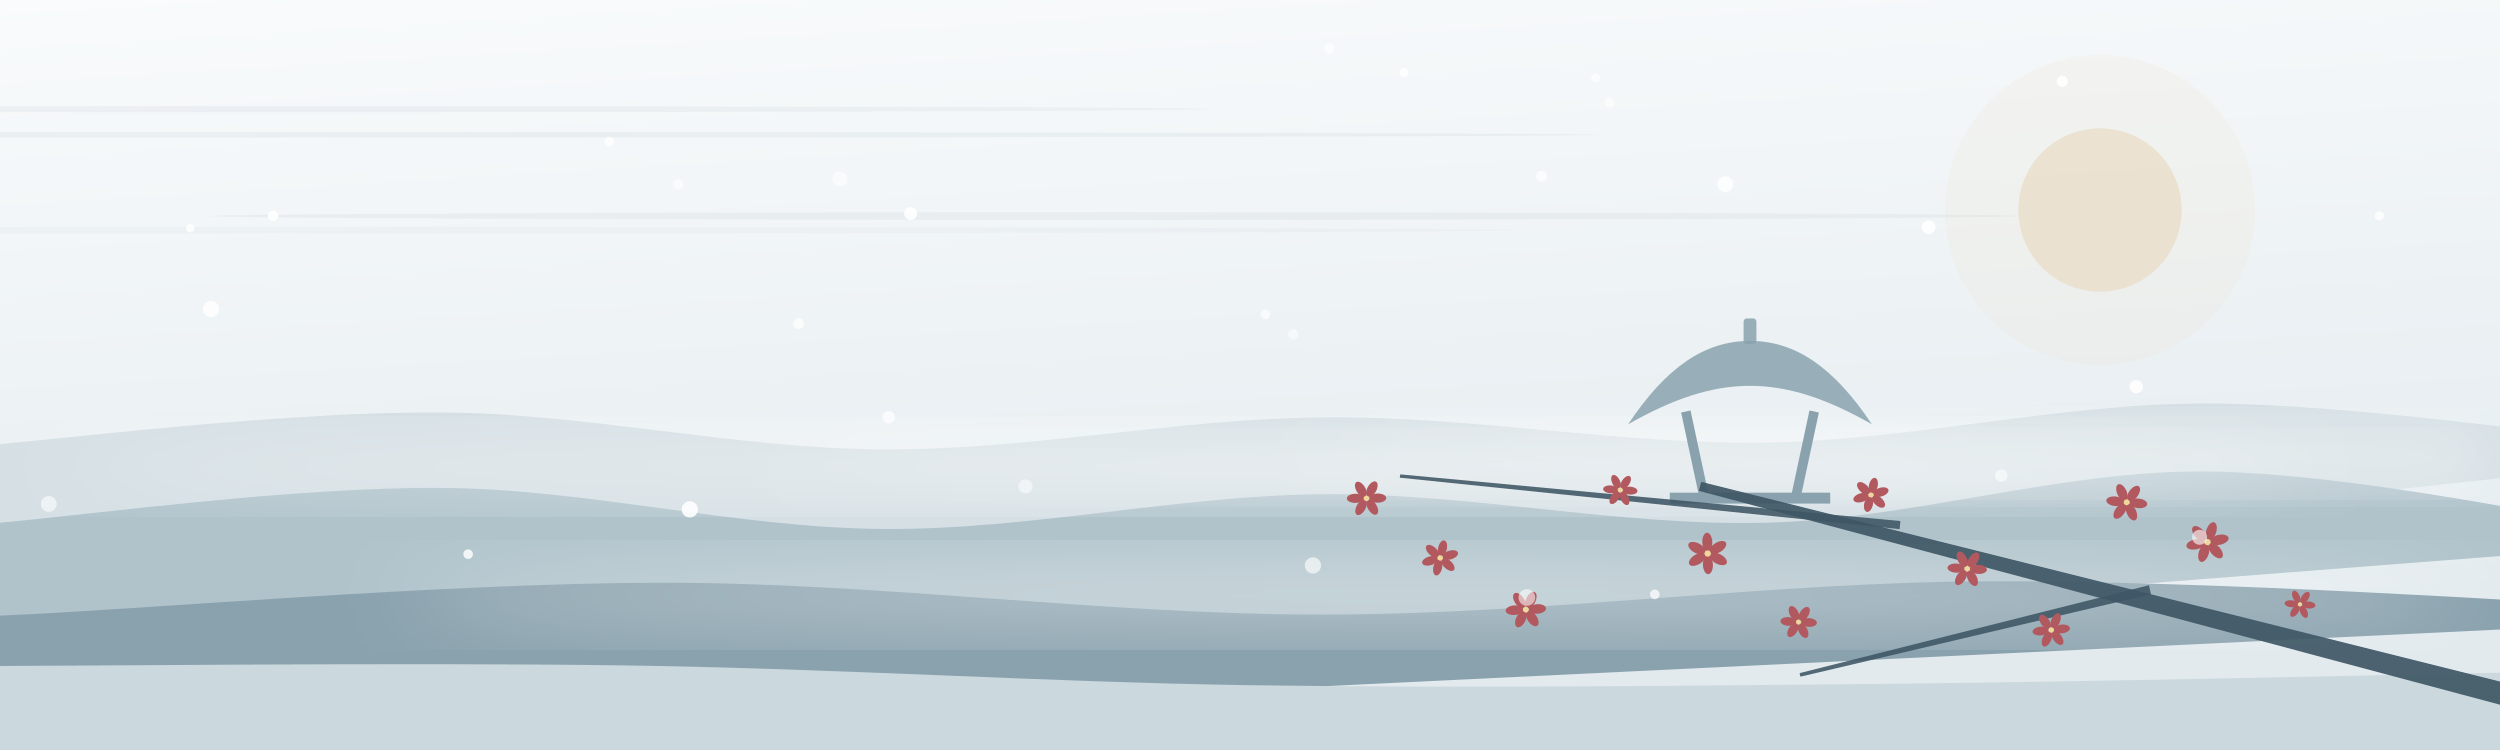
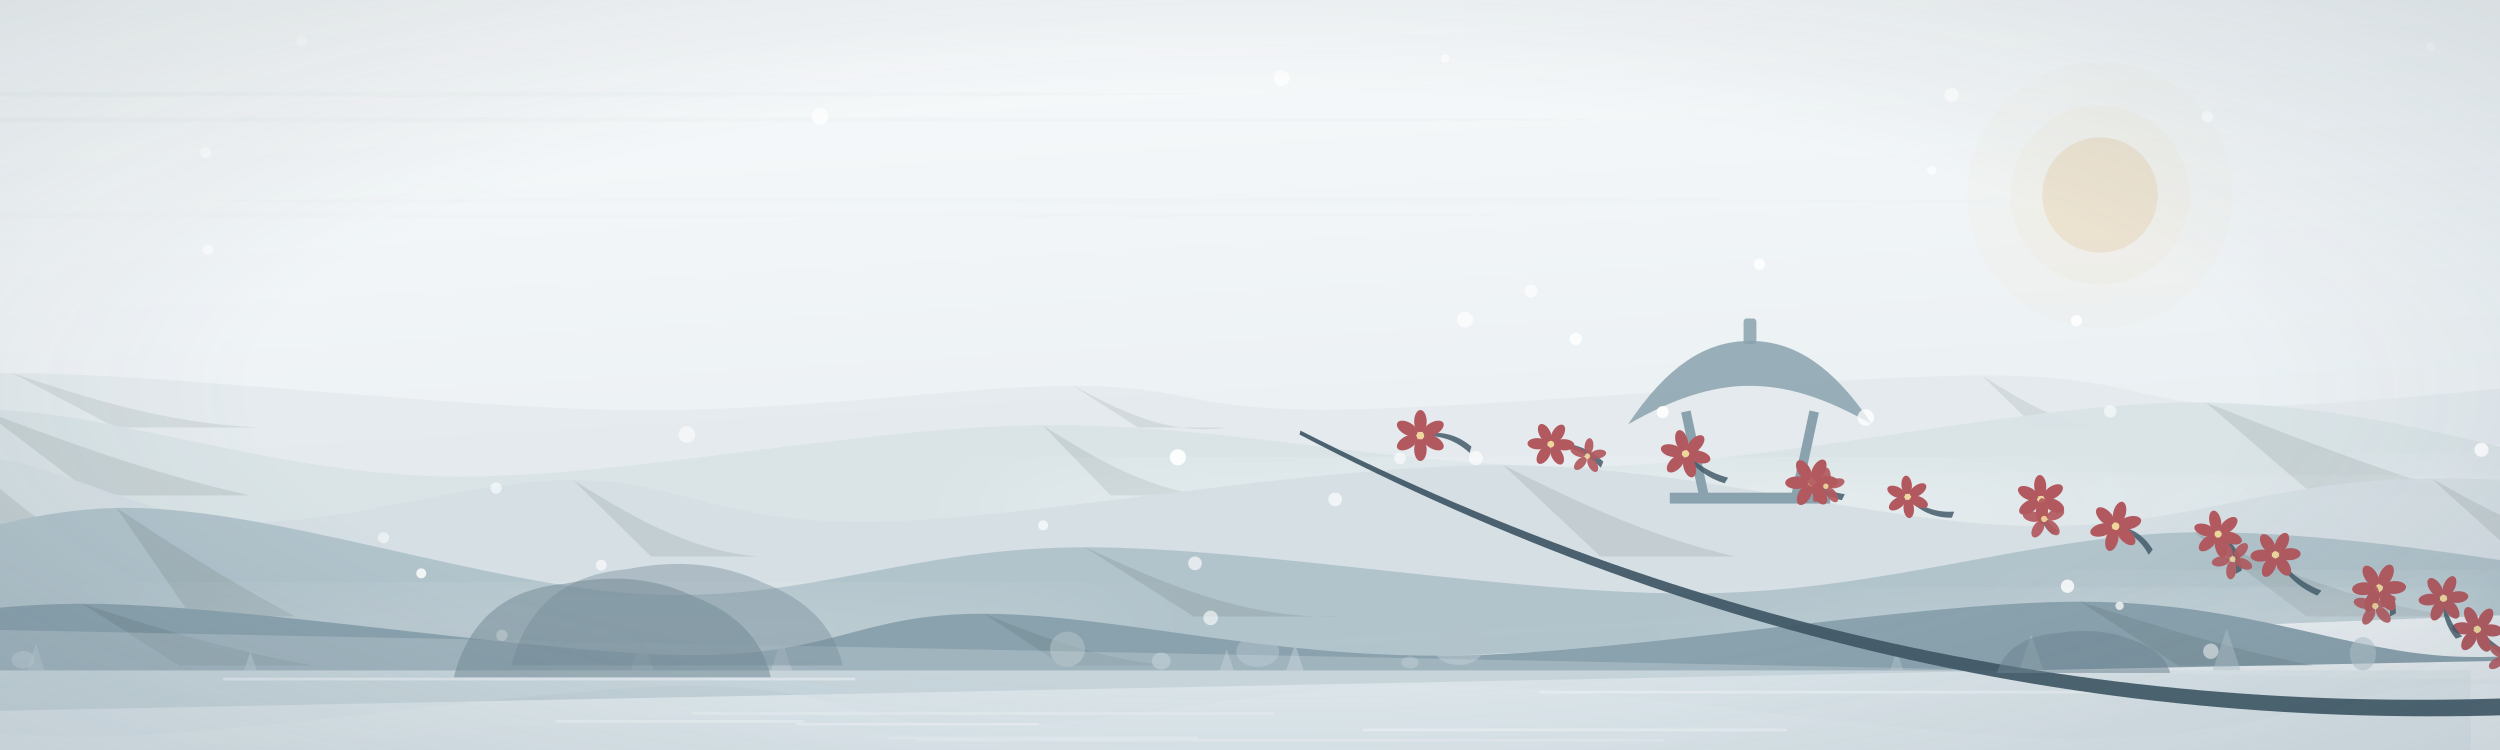
<svg xmlns="http://www.w3.org/2000/svg" viewBox="0 0 1200 360" width="1200" height="360" role="img">
  <defs>
    <linearGradient id="sky" x1="0" y1="0" x2="0.2" y2="1">
      <stop offset="0" stop-color="#F9FBFC" />
-       <stop offset="1" stop-color="#E2EAEE" />
+       <stop offset="1" stop-color="#E4EBEF" />
    </linearGradient>
    <filter id="soft" x="-40%" y="-70%" width="180%" height="240%">
      <feGaussianBlur stdDeviation="21.6" />
    </filter>
  </defs>
  <rect width="1200" height="360" fill="url(#sky)" />
-   <ellipse cx="126.8" cy="64.7" rx="641.1" ry="1.4" fill="#bfccd2" fill-opacity="0.21" />
-   <ellipse cx="534.6" cy="103.7" rx="434.2" ry="1.8" fill="#bfccd2" fill-opacity="0.18" />
-   <ellipse cx="148.8" cy="110.5" rx="578.8" ry="1.6" fill="#bfccd2" fill-opacity="0.11" />
-   <ellipse cx="121.6" cy="52.4" rx="459.1" ry="1.5" fill="#bfccd2" fill-opacity="0.19" />
-   <circle cx="1008.0" cy="100.8" r="74.4" fill="#E9DCC6" fill-opacity="0.16" />
-   <circle cx="1008.0" cy="100.8" r="39.2" fill="#E9DCC6" fill-opacity="0.75" />
-   <path d="M-72.0,224.8 C-60.0,222.9 -47.3,217.7 0.0,213.2 C47.3,208.7 141.3,197.5 212.0,198.0 C282.7,198.4 353.3,215.4 424.0,215.7 C494.7,216.1 565.3,200.8 636.0,200.3 C706.7,199.7 777.3,213.5 848.0,212.4 C918.7,211.3 989.3,193.4 1060.0,193.7 C1130.7,194.0 1236.7,209.5 1272.0,214.1 C1307.3,218.8 1272.0,220.4 1272.0,221.7 L0.0,360.0 L-72.0,360.0 Z" fill="#D5DFE4" />
-   <path d="M-72.0,259.9 C-60.0,258.4 -47.3,255.2 0.0,250.9 C47.3,246.6 141.3,233.7 212.0,234.2 C282.7,234.7 353.3,253.4 424.0,253.9 C494.7,254.4 565.3,237.7 636.0,237.2 C706.7,236.7 777.3,252.7 848.0,250.9 C918.7,249.1 989.3,225.5 1060.0,226.3 C1130.7,227.2 1236.7,250.1 1272.0,256.0 C1307.3,261.8 1272.0,260.4 1272.0,261.3 L0.0,360.0 L-72.0,360.0 Z" fill="#B0C3CB" />
-   <path d="M-72.0,295.0 C-60.0,295.1 -65.0,298.0 0.0,295.5 C65.0,292.9 212.0,279.8 318.0,279.7 C424.0,279.7 530.0,295.1 636.0,295.0 C742.0,294.9 848.0,279.5 954.0,279.0 C1060.0,278.6 1219.0,288.8 1272.0,292.1 C1325.0,295.4 1272.0,297.6 1272.0,298.7 L0.0,360.0 L-72.0,360.0 Z" fill="#8AA2AE" />
-   <ellipse cx="567.2" cy="223.8" rx="545.8" ry="10.0" fill="#FFFFFF" fill-opacity="0.75" filter="url(#soft)" />
-   <ellipse cx="689.3" cy="285.7" rx="497.5" ry="10.9" fill="#FFFFFF" fill-opacity="0.68" filter="url(#soft)" />
-   <ellipse cx="1110.9" cy="217.5" rx="488.4" ry="9.2" fill="#FFFFFF" fill-opacity="0.59" filter="url(#soft)" />
-   <ellipse cx="847.1" cy="224.0" rx="482.7" ry="7.9" fill="#FFFFFF" fill-opacity="0.58" filter="url(#soft)" />
-   <path d="M-24.0,319.8 C30.0,319.7 196.0,317.9 300.0,319.4 C404.0,320.9 500.0,327.4 600.0,328.9 C700.0,330.3 800.0,329.3 900.0,328.3 C1000.0,327.3 1146.0,324.0 1200.0,322.9 C1254.0,321.8 1220.0,321.8 1224.0,321.6 L1200.0,360.0 L-24.0,360.0 Z" fill="#CBD8DE" />
+   <ellipse cx="126.8" cy="57.5" rx="641.1" ry="1.2" fill="#cad5db" fill-opacity="0.09" />
+   <ellipse cx="534.6" cy="96.5" rx="434.2" ry="1.4" fill="#cad5db" fill-opacity="0.08" />
+   <ellipse cx="148.8" cy="103.3" rx="578.8" ry="1.3" fill="#cad5db" fill-opacity="0.05" />
+   <ellipse cx="121.6" cy="45.2" rx="459.1" ry="1.2" fill="#cad5db" fill-opacity="0.09" />
+   <circle cx="1008.0" cy="93.6" r="63.8" fill="#E9DCC6" fill-opacity="0.10" />
+   <circle cx="1008.0" cy="93.6" r="43.0" fill="#E9DCC6" fill-opacity="0.16" />
+   <circle cx="1008.0" cy="93.6" r="27.7" fill="#E9DCC6" fill-opacity="0.72" />
+   <path d="M-120.0,198.0 C-99.0,194.8 -64.2,179.3 5.9,179.1 C75.9,178.9 215.6,195.8 300.5,196.8 C385.4,197.9 458.3,185.3 515.2,185.2 C572.1,185.2 569.4,197.4 642.1,196.6 C714.7,195.8 877.2,180.5 951.3,180.2 C1025.4,179.9 1024.3,195.4 1086.7,194.8 C1149.1,194.2 1287.0,175.5 1325.8,176.4 C1364.7,177.4 1321.0,196.5 1320.0,200.5 L0.0,341.2 L-120.0,341.2 Z" fill="#e2e9ec" fill-opacity="0.82" />
+   <path d="M5.9,179.1 C41.3,190.8 79.1,203.2 124.0,205.2 L55.5,205.2 Z" fill="#a6b0b0" fill-opacity="0.28" />
+   <path d="M515.2,185.2 C537.3,196.9 560.9,209.3 588.9,205.2 L546.2,205.2 Z" fill="#a6b0b0" fill-opacity="0.28" />
+   <path d="M951.3,180.2 C969.6,191.9 989.2,204.3 1012.4,205.2 L977.0,205.2 Z" fill="#a6b0b0" fill-opacity="0.28" />
+   <path d="M1325.8,176.4 C1348.8,188.2 1373.2,200.6 1402.3,205.2 L1357.9,205.2 Z" fill="#a6b0b0" fill-opacity="0.28" />
+   <path d="M-120.0,237.0 C-101.5,230.3 -64.5,198.2 -8.7,196.8 C47.1,195.4 129.9,227.5 214.8,228.7 C299.6,229.9 408.3,205.0 500.4,204.1 C592.4,203.3 673.8,225.6 766.9,223.8 C859.9,221.9 975.2,192.1 1058.8,193.2 C1142.4,194.3 1224.8,222.8 1268.4,230.4 C1311.9,238.0 1311.4,237.5 1320.0,238.9 L0.0,341.2 L-120.0,341.2 Z" fill="#dae3e7" fill-opacity="0.90" />
+   <path d="M-8.7,196.8 C29.9,211.4 71.0,226.8 119.9,237.8 L45.3,237.8 Z" fill="#a0acac" fill-opacity="0.31" />
+   <path d="M500.4,204.1 C523.8,218.8 548.7,234.2 578.4,237.8 L533.1,237.8 Z" fill="#a0acac" fill-opacity="0.31" />
+   <path d="M1058.8,193.2 C1095.9,207.8 1135.5,223.2 1182.5,237.8 L1110.7,237.8 Z" fill="#a0acac" fill-opacity="0.31" />
+   <ellipse cx="737.3" cy="245.3" rx="270.3" ry="10.7" fill="#FFFFFF" fill-opacity="0.60" filter="url(#soft)" />
+   <ellipse cx="1335.1" cy="242.3" rx="215.9" ry="10.3" fill="#FFFFFF" fill-opacity="0.60" filter="url(#soft)" />
+   <ellipse cx="904.7" cy="241.9" rx="176.2" ry="6.3" fill="#FFFFFF" fill-opacity="0.52" filter="url(#soft)" />
+   <ellipse cx="1277.1" cy="246.1" rx="281.9" ry="7.4" fill="#FFFFFF" fill-opacity="0.54" filter="url(#soft)" />
+   <path d="M-120.0,260.0 C-103.1,253.2 -57.8,220.4 -18.7,218.9 C20.5,217.3 65.8,248.7 114.8,250.6 C163.8,252.5 224.2,230.5 275.1,230.4 C326.0,230.4 345.7,251.7 420.1,250.5 C494.6,249.3 629.0,223.0 721.6,223.3 C814.1,223.7 901.3,251.5 975.5,252.5 C1049.8,253.6 1088.0,230.1 1167.1,229.7 C1246.1,229.3 1424.2,243.7 1449.7,250.2 C1475.2,256.7 1341.6,265.5 1320.0,268.6 L0.0,341.2 L-120.0,341.2 Z" fill="#D5DFE4" fill-opacity="0.95" />
+   <path d="M-18.7,218.9 C0.6,235.4 21.1,252.8 45.5,267.1 L8.3,267.1 Z" fill="#9da9aa" fill-opacity="0.32" />
+   <path d="M275.1,230.4 C301.8,247.0 330.3,264.4 364.1,267.1 L312.5,267.1 Z" fill="#9da9aa" fill-opacity="0.32" />
+   <path d="M721.6,223.3 C754.9,239.9 790.4,257.3 832.7,267.1 L768.2,267.1 Z" fill="#9da9aa" fill-opacity="0.32" />
+   <path d="M1167.1,229.7 C1196.7,246.2 1228.2,263.7 1265.7,267.1 L1208.5,267.1 Z" fill="#9da9aa" fill-opacity="0.32" />
+   <path d="M-120.0,294.7 C-90.7,286.2 -16.1,245.3 55.9,243.8 C127.9,242.2 234.5,282.1 312.0,285.3 C389.5,288.5 436.5,262.8 520.8,262.7 C605.1,262.6 728.9,286.1 817.6,284.8 C906.4,283.6 977.9,256.4 1053.1,255.5 C1128.3,254.6 1224.2,273.4 1268.7,279.3 C1313.2,285.2 1311.4,288.9 1320.0,290.8 L0.0,341.2 L-120.0,341.2 Z" fill="#B0C3CB" fill-opacity="0.98" />
+   <path d="M55.9,243.8 C81.6,260.8 109.1,278.7 141.7,295.9 L91.9,295.9 Z" fill="#839599" fill-opacity="0.33" />
+   <path d="M520.8,262.7 C558.0,279.7 597.7,297.7 644.9,295.9 L572.9,295.9 Z" fill="#839599" fill-opacity="0.33" />
+   <path d="M1053.1,255.5 C1091.7,272.5 1132.9,290.5 1181.8,295.9 L1107.1,295.9 Z" fill="#839599" fill-opacity="0.33" />
+   <ellipse cx="301.5" cy="300.9" rx="247.6" ry="8.9" fill="#FFFFFF" fill-opacity="0.44" filter="url(#soft)" />
+   <ellipse cx="1066.2" cy="303.9" rx="251.4" ry="9.2" fill="#FFFFFF" fill-opacity="0.37" filter="url(#soft)" />
+   <ellipse cx="1229.8" cy="296.7" rx="259.4" ry="9.5" fill="#FFFFFF" fill-opacity="0.50" filter="url(#soft)" />
+   <path d="M-120.0,314.7 C-93.4,310.6 -35.2,289.8 39.5,289.8 C114.3,289.7 256.5,313.6 328.6,314.4 C400.8,315.2 411.1,294.5 472.3,294.6 C533.5,294.7 608.1,315.7 695.8,314.7 C783.5,313.8 917.8,288.8 998.5,288.8 C1079.2,288.9 1126.1,313.3 1179.9,315.2 C1233.7,317.2 1298.0,300.6 1321.3,300.5 C1344.7,300.5 1320.2,312.4 1320.0,314.8 L0.0,341.2 L-120.0,341.2 Z" fill="#8AA2AE" fill-opacity="1.00" />
+   <path d="M39.5,289.8 C72.7,300.6 108.2,311.9 150.2,319.5 L86.0,319.5 Z" fill="#687e85" fill-opacity="0.34" />
+   <path d="M472.3,294.6 C499.3,305.4 528.0,316.8 562.2,319.5 L510.1,319.5 Z" fill="#687e85" fill-opacity="0.34" />
+   <path d="M998.5,288.8 C1032.1,299.6 1067.9,311.0 1110.5,319.5 L1045.5,319.5 Z" fill="#687e85" fill-opacity="0.34" />
+   <path d="M1321.3,300.5 C1351.4,311.3 1383.4,322.7 1421.4,319.5 L1363.4,319.5 Z" fill="#687e85" fill-opacity="0.34" />
+   <ellipse cx="512.4" cy="311.6" rx="8.4" ry="8.4" fill="#b3c4cc" fill-opacity="0.54" />
+   <path d="M907.2,321.8 L910.4,312.2 L913.6,321.8 Z" fill="#b3c4cc" fill-opacity="0.47" />
+   <ellipse cx="11.1" cy="316.7" rx="5.5" ry="4.2" fill="#b3c4cc" fill-opacity="0.62" />
+   <path d="M302.8,321.8 L308.3,305.5 L313.7,321.8 Z" fill="#b3c4cc" fill-opacity="0.49" />
+   <path d="M585.5,321.8 L588.8,311.7 L592.2,321.8 Z" fill="#b3c4cc" fill-opacity="0.61" />
+   <ellipse cx="676.8" cy="318.0" rx="4.2" ry="2.8" fill="#b3c4cc" fill-opacity="0.56" />
+   <ellipse cx="1134.2" cy="313.8" rx="6.3" ry="8.0" fill="#b3c4cc" fill-opacity="0.57" />
+   <ellipse cx="700.2" cy="310.0" rx="12.5" ry="9.2" fill="#b3c4cc" fill-opacity="0.63" />
+   <ellipse cx="557.4" cy="317.3" rx="4.5" ry="4.1" fill="#b3c4cc" fill-opacity="0.75" />
+   <path d="M969.3,321.8 L975.0,304.6 L980.7,321.8 Z" fill="#b3c4cc" fill-opacity="0.60" />
+   <path d="M117.1,321.8 L120.2,312.7 L123.2,321.8 Z" fill="#b3c4cc" fill-opacity="0.50" />
+   <ellipse cx="603.7" cy="312.7" rx="10.3" ry="7.4" fill="#b3c4cc" fill-opacity="0.49" />
+   <path d="M370.0,321.8 L375.1,306.6 L380.2,321.8 Z" fill="#b3c4cc" fill-opacity="0.64" />
+   <path d="M1062.1,321.8 L1068.8,301.7 L1075.5,321.8 Z" fill="#b3c4cc" fill-opacity="0.47" />
+   <path d="M12.9,321.8 L17.2,308.9 L21.5,321.8 Z" fill="#b3c4cc" fill-opacity="0.45" />
+   <path d="M617.4,321.8 L621.6,309.2 L625.8,321.8 Z" fill="#b3c4cc" fill-opacity="0.70" />
+   <rect x="-24.0" y="321.8" width="1210" height="48.2" fill="#D8E3E8" fill-opacity="0.72" />
+   <g transform="translate(0,643.6) scale(1,-1)" opacity="0.30">
+     <path d="M-120.0,314.7 C-93.4,310.6 -35.2,289.8 39.5,289.8 C114.3,289.7 256.5,313.6 328.6,314.4 C400.8,315.2 411.1,294.5 472.3,294.6 C533.5,294.7 608.1,315.7 695.8,314.7 C783.5,313.8 917.8,288.8 998.5,288.8 C1079.2,288.9 1126.1,313.3 1179.9,315.2 C1233.7,317.2 1298.0,300.6 1321.3,300.5 C1344.7,300.5 1320.2,312.4 1320.0,314.8 L0.0,341.2 L-120.0,341.2 Z" fill="#D5DFE4" />
+   </g>
+   <rect x="266.6" y="345.6" width="119.5" height="1.3" rx="0.7" fill="#edf2f5" fill-opacity="0.63" />
+   <rect x="654.1" y="349.7" width="203.8" height="1.3" rx="0.7" fill="#edf2f5" fill-opacity="0.66" />
+   <rect x="439.9" y="354.7" width="358.8" height="1.3" rx="0.7" fill="#edf2f5" fill-opacity="0.43" />
+   <rect x="738.8" y="331.6" width="308.8" height="1.3" rx="0.7" fill="#edf2f5" fill-opacity="0.63" />
+   <rect x="106.9" y="325.3" width="303.7" height="1.3" rx="0.7" fill="#edf2f5" fill-opacity="0.58" />
+   <rect x="331.7" y="341.8" width="279.7" height="1.3" rx="0.7" fill="#edf2f5" fill-opacity="0.47" />
+   <rect x="381.9" y="347.0" width="117.1" height="1.3" rx="0.7" fill="#edf2f5" fill-opacity="0.65" />
+   <rect x="426.5" y="353.5" width="148.5" height="1.3" rx="0.7" fill="#edf2f5" fill-opacity="0.39" />
  <g transform="translate(840.0,216.0) scale(1.54)" fill="#8AA2AE" fill-opacity="0.85">
    <path d="M-38,-8 C-26,-26 -14,-34 0,-34 C14,-34 26,-26 38,-8 C24,-16 12,-20 0,-20 C-12,-20 -24,-16 -38,-8 Z" />
    <rect x="-2" y="-41" width="4" height="8" rx="1" />
    <path d="M-20,-12 L-14,16" stroke="#8AA2AE" stroke-width="3" />
    <path d="M20,-12 L14,16" stroke="#8AA2AE" stroke-width="3" />
    <path d="M-25,15 L25,15" stroke="#8AA2AE" stroke-width="3.4" />
  </g>
-   <path d="M1225.4,333.5 L816.6,231.3 L815.4,235.6 L1222.6,344.3 Z" fill="#3F5765" fill-opacity="0.92" />
-   <path d="M1031.5,280.9 L863.8,323.1 L864.2,324.8 L1032.5,285.2 Z" fill="#3F5765" fill-opacity="0.88" />
-   <path d="M912.2,250.1 L672.1,227.7 L671.9,229.3 L911.8,254.0 Z" fill="#3F5765" fill-opacity="0.88" />
-   <ellipse cx="1108.2" cy="290.4" rx="3.2" ry="1.7" fill="#B2595F" fill-opacity="1.00" transform="rotate(5 1108.2 290.4)" />
-   <ellipse cx="1105.8" cy="293.6" rx="3.2" ry="1.7" fill="#B2595F" fill-opacity="1.00" transform="rotate(65 1105.8 293.6)" />
-   <ellipse cx="1101.6" cy="293.3" rx="3.2" ry="1.7" fill="#B2595F" fill-opacity="1.00" transform="rotate(125 1101.6 293.3)" />
-   <ellipse cx="1099.8" cy="289.8" rx="3.2" ry="1.7" fill="#B2595F" fill-opacity="1.00" transform="rotate(185 1099.8 289.8)" />
-   <ellipse cx="1102.2" cy="286.5" rx="3.2" ry="1.7" fill="#B2595F" fill-opacity="1.00" transform="rotate(245 1102.2 286.5)" />
-   <ellipse cx="1106.4" cy="286.9" rx="3.2" ry="1.7" fill="#B2595F" fill-opacity="1.00" transform="rotate(305 1106.4 286.9)" />
-   <circle cx="1104.0" cy="290.1" r="1.0" fill="#EFD79A" fill-opacity="1.00" />
-   <ellipse cx="1063.5" cy="264.3" rx="4.5" ry="2.4" fill="#B2595F" fill-opacity="1.00" transform="rotate(48 1063.5 264.3)" />
-   <ellipse cx="1057.8" cy="265.4" rx="4.5" ry="2.4" fill="#B2595F" fill-opacity="1.00" transform="rotate(108 1057.8 265.4)" />
-   <ellipse cx="1053.9" cy="261.3" rx="4.5" ry="2.4" fill="#B2595F" fill-opacity="1.00" transform="rotate(168 1053.9 261.3)" />
-   <ellipse cx="1055.7" cy="256.2" rx="4.5" ry="2.4" fill="#B2595F" fill-opacity="1.00" transform="rotate(228 1055.7 256.2)" />
-   <ellipse cx="1061.4" cy="255.0" rx="4.5" ry="2.4" fill="#B2595F" fill-opacity="1.00" transform="rotate(288 1061.4 255.0)" />
-   <ellipse cx="1065.3" cy="259.1" rx="4.5" ry="2.4" fill="#B2595F" fill-opacity="1.00" transform="rotate(348 1065.3 259.1)" />
-   <circle cx="1059.6" cy="260.2" r="1.5" fill="#EFD79A" fill-opacity="1.00" />
-   <ellipse cx="1023.1" cy="245.8" rx="4.3" ry="2.3" fill="#B2595F" fill-opacity="1.00" transform="rotate(66 1023.1 245.8)" />
-   <ellipse cx="1017.6" cy="245.3" rx="4.3" ry="2.3" fill="#B2595F" fill-opacity="1.00" transform="rotate(126 1017.6 245.3)" />
-   <ellipse cx="1015.3" cy="240.6" rx="4.3" ry="2.3" fill="#B2595F" fill-opacity="1.00" transform="rotate(186 1015.3 240.6)" />
-   <ellipse cx="1018.5" cy="236.4" rx="4.3" ry="2.3" fill="#B2595F" fill-opacity="1.00" transform="rotate(246 1018.5 236.4)" />
-   <ellipse cx="1024.1" cy="236.9" rx="4.3" ry="2.3" fill="#B2595F" fill-opacity="1.00" transform="rotate(306 1024.1 236.9)" />
-   <ellipse cx="1026.4" cy="241.6" rx="4.3" ry="2.3" fill="#B2595F" fill-opacity="1.00" transform="rotate(366 1026.4 241.6)" />
-   <circle cx="1020.8" cy="241.1" r="1.4" fill="#EFD79A" fill-opacity="1.00" />
-   <ellipse cx="987.6" cy="306.2" rx="3.9" ry="2.1" fill="#B2595F" fill-opacity="1.00" transform="rotate(54 987.6 306.2)" />
-   <ellipse cx="982.5" cy="306.7" rx="3.9" ry="2.1" fill="#B2595F" fill-opacity="1.00" transform="rotate(114 982.5 306.7)" />
-   <ellipse cx="979.5" cy="302.9" rx="3.9" ry="2.1" fill="#B2595F" fill-opacity="1.00" transform="rotate(174 979.5 302.9)" />
-   <ellipse cx="981.6" cy="298.5" rx="3.9" ry="2.1" fill="#B2595F" fill-opacity="1.00" transform="rotate(234 981.6 298.5)" />
-   <ellipse cx="986.7" cy="298.0" rx="3.9" ry="2.1" fill="#B2595F" fill-opacity="1.00" transform="rotate(294 986.7 298.0)" />
-   <ellipse cx="989.7" cy="301.9" rx="3.9" ry="2.1" fill="#B2595F" fill-opacity="1.00" transform="rotate(354 989.7 301.9)" />
-   <circle cx="984.6" cy="302.4" r="1.3" fill="#EFD79A" fill-opacity="1.00" />
-   <ellipse cx="949.6" cy="273.3" rx="4.1" ry="2.2" fill="#B2595F" fill-opacity="1.00" transform="rotate(3 949.6 273.3)" />
-   <ellipse cx="946.7" cy="277.5" rx="4.1" ry="2.2" fill="#B2595F" fill-opacity="1.00" transform="rotate(63 946.7 277.5)" />
-   <ellipse cx="941.3" cy="277.2" rx="4.1" ry="2.2" fill="#B2595F" fill-opacity="1.00" transform="rotate(123 941.3 277.2)" />
-   <ellipse cx="938.9" cy="272.7" rx="4.1" ry="2.2" fill="#B2595F" fill-opacity="1.00" transform="rotate(183 938.9 272.7)" />
-   <ellipse cx="941.9" cy="268.5" rx="4.1" ry="2.2" fill="#B2595F" fill-opacity="1.00" transform="rotate(243 941.9 268.5)" />
-   <ellipse cx="947.2" cy="268.8" rx="4.1" ry="2.2" fill="#B2595F" fill-opacity="1.00" transform="rotate(303 947.2 268.8)" />
-   <circle cx="944.3" cy="273.0" r="1.3" fill="#EFD79A" fill-opacity="1.00" />
-   <ellipse cx="901.7" cy="240.7" rx="3.8" ry="2.1" fill="#B2595F" fill-opacity="1.00" transform="rotate(43 901.7 240.7)" />
-   <ellipse cx="896.9" cy="242.0" rx="3.8" ry="2.1" fill="#B2595F" fill-opacity="1.00" transform="rotate(103 896.9 242.0)" />
-   <ellipse cx="893.3" cy="238.9" rx="3.8" ry="2.1" fill="#B2595F" fill-opacity="1.00" transform="rotate(163 893.3 238.9)" />
-   <ellipse cx="894.5" cy="234.4" rx="3.8" ry="2.1" fill="#B2595F" fill-opacity="1.00" transform="rotate(223 894.5 234.4)" />
-   <ellipse cx="899.2" cy="233.1" rx="3.8" ry="2.1" fill="#B2595F" fill-opacity="1.00" transform="rotate(283 899.2 233.1)" />
-   <ellipse cx="902.8" cy="236.2" rx="3.8" ry="2.1" fill="#B2595F" fill-opacity="1.00" transform="rotate(343 902.8 236.2)" />
-   <circle cx="898.1" cy="237.6" r="1.2" fill="#EFD79A" fill-opacity="1.00" />
-   <ellipse cx="865.5" cy="302.7" rx="3.8" ry="2.1" fill="#B2595F" fill-opacity="1.00" transform="rotate(63 865.5 302.7)" />
-   <ellipse cx="860.6" cy="302.4" rx="3.8" ry="2.1" fill="#B2595F" fill-opacity="1.00" transform="rotate(123 860.6 302.4)" />
-   <ellipse cx="858.4" cy="298.3" rx="3.8" ry="2.1" fill="#B2595F" fill-opacity="1.00" transform="rotate(183 858.4 298.3)" />
-   <ellipse cx="861.1" cy="294.4" rx="3.8" ry="2.1" fill="#B2595F" fill-opacity="1.00" transform="rotate(243 861.1 294.4)" />
-   <ellipse cx="866.0" cy="294.7" rx="3.8" ry="2.1" fill="#B2595F" fill-opacity="1.00" transform="rotate(303 866.0 294.7)" />
-   <ellipse cx="868.3" cy="298.8" rx="3.8" ry="2.1" fill="#B2595F" fill-opacity="1.00" transform="rotate(363 868.3 298.8)" />
-   <circle cx="863.3" cy="298.6" r="1.2" fill="#EFD79A" fill-opacity="1.00" />
-   <ellipse cx="824.8" cy="268.3" rx="4.5" ry="2.4" fill="#B2595F" fill-opacity="1.00" transform="rotate(28 824.8 268.3)" />
-   <ellipse cx="819.8" cy="271.1" rx="4.5" ry="2.4" fill="#B2595F" fill-opacity="1.00" transform="rotate(88 819.8 271.1)" />
-   <ellipse cx="814.7" cy="268.5" rx="4.5" ry="2.4" fill="#B2595F" fill-opacity="1.00" transform="rotate(148 814.7 268.5)" />
-   <ellipse cx="814.5" cy="263.1" rx="4.5" ry="2.4" fill="#B2595F" fill-opacity="1.00" transform="rotate(208 814.5 263.1)" />
-   <ellipse cx="819.5" cy="260.2" rx="4.5" ry="2.4" fill="#B2595F" fill-opacity="1.00" transform="rotate(268 819.5 260.2)" />
-   <ellipse cx="824.6" cy="262.8" rx="4.5" ry="2.4" fill="#B2595F" fill-opacity="1.00" transform="rotate(328 824.6 262.8)" />
-   <circle cx="819.7" cy="265.7" r="1.5" fill="#EFD79A" fill-opacity="1.00" />
-   <ellipse cx="779.8" cy="239.1" rx="3.6" ry="1.9" fill="#B2595F" fill-opacity="1.00" transform="rotate(64 779.8 239.1)" />
-   <ellipse cx="775.1" cy="238.8" rx="3.6" ry="1.9" fill="#B2595F" fill-opacity="1.00" transform="rotate(124 775.1 238.8)" />
-   <ellipse cx="773.1" cy="234.9" rx="3.6" ry="1.9" fill="#B2595F" fill-opacity="1.00" transform="rotate(184 773.1 234.9)" />
-   <ellipse cx="775.7" cy="231.3" rx="3.6" ry="1.9" fill="#B2595F" fill-opacity="1.00" transform="rotate(244 775.7 231.3)" />
-   <ellipse cx="780.3" cy="231.6" rx="3.6" ry="1.9" fill="#B2595F" fill-opacity="1.00" transform="rotate(304 780.3 231.6)" />
-   <ellipse cx="782.4" cy="235.5" rx="3.6" ry="1.9" fill="#B2595F" fill-opacity="1.00" transform="rotate(364 782.4 235.5)" />
-   <circle cx="777.7" cy="235.2" r="1.2" fill="#EFD79A" fill-opacity="1.00" />
-   <ellipse cx="735.5" cy="296.9" rx="4.2" ry="2.3" fill="#B2595F" fill-opacity="1.00" transform="rotate(56 735.5 296.9)" />
-   <ellipse cx="730.0" cy="297.2" rx="4.2" ry="2.3" fill="#B2595F" fill-opacity="1.00" transform="rotate(116 730.0 297.2)" />
-   <ellipse cx="726.9" cy="292.9" rx="4.2" ry="2.3" fill="#B2595F" fill-opacity="1.00" transform="rotate(176 726.9 292.9)" />
-   <ellipse cx="729.3" cy="288.3" rx="4.2" ry="2.3" fill="#B2595F" fill-opacity="1.00" transform="rotate(236 729.3 288.3)" />
-   <ellipse cx="734.8" cy="288.0" rx="4.2" ry="2.3" fill="#B2595F" fill-opacity="1.00" transform="rotate(296 734.8 288.0)" />
-   <ellipse cx="737.9" cy="292.3" rx="4.2" ry="2.3" fill="#B2595F" fill-opacity="1.00" transform="rotate(356 737.9 292.3)" />
-   <circle cx="732.4" cy="292.6" r="1.4" fill="#EFD79A" fill-opacity="1.00" />
-   <ellipse cx="695.0" cy="271.0" rx="3.9" ry="2.1" fill="#B2595F" fill-opacity="1.00" transform="rotate(43 695.0 271.0)" />
-   <ellipse cx="690.1" cy="272.4" rx="3.9" ry="2.1" fill="#B2595F" fill-opacity="1.00" transform="rotate(103 690.1 272.4)" />
-   <ellipse cx="686.4" cy="269.2" rx="3.9" ry="2.1" fill="#B2595F" fill-opacity="1.00" transform="rotate(163 686.4 269.2)" />
-   <ellipse cx="687.6" cy="264.6" rx="3.9" ry="2.1" fill="#B2595F" fill-opacity="1.00" transform="rotate(223 687.6 264.6)" />
-   <ellipse cx="692.4" cy="263.2" rx="3.9" ry="2.1" fill="#B2595F" fill-opacity="1.00" transform="rotate(283 692.4 263.2)" />
-   <ellipse cx="696.1" cy="266.4" rx="3.9" ry="2.1" fill="#B2595F" fill-opacity="1.00" transform="rotate(343 696.1 266.4)" />
-   <circle cx="691.3" cy="267.8" r="1.3" fill="#EFD79A" fill-opacity="1.00" />
-   <ellipse cx="658.7" cy="243.4" rx="4.1" ry="2.2" fill="#B2595F" fill-opacity="1.00" transform="rotate(59 658.7 243.4)" />
-   <ellipse cx="653.3" cy="243.5" rx="4.1" ry="2.2" fill="#B2595F" fill-opacity="1.00" transform="rotate(119 653.3 243.5)" />
-   <ellipse cx="650.6" cy="239.2" rx="4.1" ry="2.2" fill="#B2595F" fill-opacity="1.00" transform="rotate(179 650.6 239.2)" />
-   <ellipse cx="653.2" cy="234.9" rx="4.1" ry="2.2" fill="#B2595F" fill-opacity="1.00" transform="rotate(239 653.2 234.9)" />
-   <ellipse cx="658.5" cy="234.8" rx="4.1" ry="2.2" fill="#B2595F" fill-opacity="1.00" transform="rotate(299 658.5 234.8)" />
-   <ellipse cx="661.3" cy="239.1" rx="4.1" ry="2.2" fill="#B2595F" fill-opacity="1.00" transform="rotate(359 661.3 239.1)" />
-   <circle cx="655.9" cy="239.2" r="1.3" fill="#EFD79A" fill-opacity="1.00" />
-   <circle cx="828.1" cy="88.4" r="3.8" fill="#FFFFFF" fill-opacity="0.82" />
-   <circle cx="23.4" cy="241.9" r="3.8" fill="#FFFFFF" fill-opacity="0.59" />
-   <circle cx="794.3" cy="285.3" r="2.3" fill="#FFFFFF" fill-opacity="0.74" />
-   <circle cx="1142.1" cy="103.6" r="2.2" fill="#FFFFFF" fill-opacity="0.79" />
-   <circle cx="224.7" cy="266.0" r="2.3" fill="#FFFFFF" fill-opacity="0.83" />
-   <circle cx="91.3" cy="109.5" r="2.1" fill="#FFFFFF" fill-opacity="0.77" />
-   <circle cx="426.6" cy="200.3" r="3.0" fill="#FFFFFF" fill-opacity="0.69" />
-   <circle cx="732.9" cy="286.8" r="4.0" fill="#FFFFFF" fill-opacity="0.56" />
-   <circle cx="403.1" cy="85.9" r="3.6" fill="#FFFFFF" fill-opacity="0.56" />
-   <circle cx="325.5" cy="88.4" r="2.5" fill="#FFFFFF" fill-opacity="0.51" />
-   <circle cx="101.3" cy="148.3" r="3.9" fill="#FFFFFF" fill-opacity="0.85" />
-   <circle cx="383.3" cy="155.3" r="2.6" fill="#FFFFFF" fill-opacity="0.71" />
-   <circle cx="740.0" cy="84.6" r="2.6" fill="#FFFFFF" fill-opacity="0.72" />
-   <circle cx="292.4" cy="67.9" r="2.2" fill="#FFFFFF" fill-opacity="0.79" />
-   <circle cx="673.9" cy="34.9" r="2.2" fill="#FFFFFF" fill-opacity="0.79" />
-   <circle cx="989.9" cy="39.0" r="2.7" fill="#FFFFFF" fill-opacity="0.92" />
-   <circle cx="492.2" cy="233.5" r="3.4" fill="#FFFFFF" fill-opacity="0.52" />
-   <circle cx="925.8" cy="109.1" r="3.3" fill="#FFFFFF" fill-opacity="0.89" />
-   <circle cx="1055.8" cy="257.9" r="3.6" fill="#FFFFFF" fill-opacity="0.60" />
-   <circle cx="607.4" cy="150.9" r="2.3" fill="#FFFFFF" fill-opacity="0.60" />
-   <circle cx="1025.4" cy="185.6" r="3.2" fill="#FFFFFF" fill-opacity="0.89" />
-   <circle cx="960.6" cy="228.3" r="3.0" fill="#FFFFFF" fill-opacity="0.56" />
-   <circle cx="765.9" cy="37.4" r="2.1" fill="#FFFFFF" fill-opacity="0.64" />
-   <circle cx="437.1" cy="102.5" r="3.1" fill="#FFFFFF" fill-opacity="0.86" />
-   <circle cx="630.2" cy="271.4" r="3.9" fill="#FFFFFF" fill-opacity="0.63" />
-   <circle cx="131.1" cy="103.6" r="2.5" fill="#FFFFFF" fill-opacity="0.88" />
-   <circle cx="331.1" cy="244.5" r="3.9" fill="#FFFFFF" fill-opacity="0.90" />
-   <circle cx="638.0" cy="23.3" r="2.5" fill="#FFFFFF" fill-opacity="0.51" />
-   <circle cx="772.6" cy="49.2" r="2.4" fill="#FFFFFF" fill-opacity="0.57" />
-   <circle cx="620.8" cy="160.5" r="2.5" fill="#FFFFFF" fill-opacity="0.51" />
+   <path d="M1248.9,332.8 Q918.7,355.9 624.2,206.7 L623.8,208.6 Q917.3,362.7 1247.1,341.2 Z" fill="#3F5765" fill-opacity="0.92" />
+   <path d="M1209.6,316.1 Q1198.0,310.9 1189.5,301.7 L1188.8,302.5 Q1196.4,312.9 1207.6,318.6 Z" fill="#3F5765" fill-opacity="0.82" />
+   <ellipse cx="1192.1" cy="307.9" rx="5.3" ry="2.9" fill="#B2595F" fill-opacity="1.00" transform="rotate(64 1192.1 307.9)" />
+   <ellipse cx="1185.2" cy="307.4" rx="5.3" ry="2.9" fill="#B2595F" fill-opacity="1.00" transform="rotate(124 1185.2 307.4)" />
+   <ellipse cx="1182.3" cy="301.6" rx="5.3" ry="2.9" fill="#B2595F" fill-opacity="1.00" transform="rotate(184 1182.3 301.6)" />
+   <ellipse cx="1186.2" cy="296.3" rx="5.3" ry="2.9" fill="#B2595F" fill-opacity="1.00" transform="rotate(244 1186.2 296.3)" />
+   <ellipse cx="1193.0" cy="296.8" rx="5.3" ry="2.9" fill="#B2595F" fill-opacity="1.00" transform="rotate(304 1193.0 296.8)" />
+   <ellipse cx="1196.0" cy="302.6" rx="5.3" ry="2.9" fill="#B2595F" fill-opacity="1.00" transform="rotate(364 1196.0 302.6)" />
+   <circle cx="1189.1" cy="302.1" r="1.7" fill="#EFD79A" fill-opacity="1.00" />
+   <ellipse cx="1207.8" cy="315.8" rx="4.0" ry="2.2" fill="#B2595F" fill-opacity="0.92" transform="rotate(2 1207.8 315.8)" />
+   <ellipse cx="1204.0" cy="320.3" rx="4.0" ry="2.2" fill="#B2595F" fill-opacity="0.92" transform="rotate(74 1204.0 320.3)" />
+   <ellipse cx="1198.2" cy="318.3" rx="4.0" ry="2.2" fill="#B2595F" fill-opacity="0.92" transform="rotate(146 1198.2 318.3)" />
+   <ellipse cx="1198.5" cy="312.5" rx="4.0" ry="2.2" fill="#B2595F" fill-opacity="0.92" transform="rotate(218 1198.5 312.5)" />
+   <ellipse cx="1204.4" cy="311.0" rx="4.0" ry="2.2" fill="#B2595F" fill-opacity="0.92" transform="rotate(290 1204.4 311.0)" />
+   <circle cx="1202.6" cy="315.6" r="1.3" fill="#EFD79A" fill-opacity="0.92" />
+   <path d="M1181.8,305.5 Q1174.4,297.5 1173.4,287.0 L1172.4,287.4 Q1172.0,298.4 1178.8,306.6 Z" fill="#3F5765" fill-opacity="0.82" />
+   <ellipse cx="1176.8" cy="292.4" rx="5.2" ry="2.8" fill="#B2595F" fill-opacity="1.00" transform="rotate(55 1176.8 292.4)" />
+   <ellipse cx="1170.0" cy="293.0" rx="5.2" ry="2.8" fill="#B2595F" fill-opacity="1.00" transform="rotate(115 1170.0 293.0)" />
+   <ellipse cx="1166.1" cy="287.8" rx="5.2" ry="2.8" fill="#B2595F" fill-opacity="1.00" transform="rotate(175 1166.1 287.8)" />
+   <ellipse cx="1168.9" cy="282.0" rx="5.2" ry="2.8" fill="#B2595F" fill-opacity="1.00" transform="rotate(235 1168.9 282.0)" />
+   <ellipse cx="1175.7" cy="281.4" rx="5.2" ry="2.8" fill="#B2595F" fill-opacity="1.00" transform="rotate(295 1175.7 281.4)" />
+   <ellipse cx="1179.6" cy="286.6" rx="5.2" ry="2.8" fill="#B2595F" fill-opacity="1.00" transform="rotate(355 1179.6 286.6)" />
+   <circle cx="1172.9" cy="287.2" r="1.7" fill="#EFD79A" fill-opacity="1.00" />
+   <path d="M1150.0,294.5 Q1150.4,286.1 1142.4,282.1 L1141.4,282.5 Q1148.0,287.3 1147.1,295.9 Z" fill="#3F5765" fill-opacity="0.82" />
+   <ellipse cx="1145.9" cy="288.1" rx="5.6" ry="3.1" fill="#B2595F" fill-opacity="1.00" transform="rotate(57 1145.9 288.1)" />
+   <ellipse cx="1138.5" cy="288.4" rx="5.6" ry="3.1" fill="#B2595F" fill-opacity="1.00" transform="rotate(117 1138.5 288.4)" />
+   <ellipse cx="1134.6" cy="282.6" rx="5.6" ry="3.1" fill="#B2595F" fill-opacity="1.00" transform="rotate(177 1134.6 282.6)" />
+   <ellipse cx="1138.0" cy="276.5" rx="5.6" ry="3.1" fill="#B2595F" fill-opacity="1.00" transform="rotate(237 1138.0 276.5)" />
+   <ellipse cx="1145.3" cy="276.2" rx="5.6" ry="3.1" fill="#B2595F" fill-opacity="1.00" transform="rotate(297 1145.3 276.2)" />
+   <ellipse cx="1149.3" cy="282.0" rx="5.6" ry="3.1" fill="#B2595F" fill-opacity="1.00" transform="rotate(357 1149.3 282.0)" />
+   <circle cx="1141.9" cy="282.3" r="1.8" fill="#EFD79A" fill-opacity="1.00" />
+   <ellipse cx="1144.0" cy="295.1" rx="4.6" ry="2.5" fill="#B2595F" fill-opacity="0.92" transform="rotate(49 1144.0 295.1)" />
+   <ellipse cx="1137.0" cy="295.7" rx="4.6" ry="2.5" fill="#B2595F" fill-opacity="0.92" transform="rotate(121 1137.0 295.7)" />
+   <ellipse cx="1134.3" cy="289.6" rx="4.6" ry="2.5" fill="#B2595F" fill-opacity="0.92" transform="rotate(193 1134.3 289.6)" />
+   <ellipse cx="1139.6" cy="285.3" rx="4.6" ry="2.5" fill="#B2595F" fill-opacity="0.92" transform="rotate(265 1139.6 285.3)" />
+   <ellipse cx="1145.6" cy="288.7" rx="4.6" ry="2.5" fill="#B2595F" fill-opacity="0.92" transform="rotate(337 1145.6 288.7)" />
+   <circle cx="1140.1" cy="290.9" r="1.5" fill="#EFD79A" fill-opacity="0.92" />
+   <path d="M1114.3,283.5 Q1100.5,278.2 1092.6,266.0 L1091.9,266.7 Q1098.8,280.1 1112.3,285.9 Z" fill="#3F5765" fill-opacity="0.82" />
+   <ellipse cx="1096.0" cy="271.7" rx="5.2" ry="2.9" fill="#B2595F" fill-opacity="1.00" transform="rotate(57 1096.0 271.7)" />
+   <ellipse cx="1089.2" cy="272.1" rx="5.2" ry="2.9" fill="#B2595F" fill-opacity="1.00" transform="rotate(117 1089.2 272.1)" />
+   <ellipse cx="1085.4" cy="266.7" rx="5.2" ry="2.9" fill="#B2595F" fill-opacity="1.00" transform="rotate(177 1085.4 266.7)" />
+   <ellipse cx="1088.5" cy="261.0" rx="5.2" ry="2.9" fill="#B2595F" fill-opacity="1.00" transform="rotate(237 1088.5 261.0)" />
+   <ellipse cx="1095.3" cy="260.6" rx="5.2" ry="2.9" fill="#B2595F" fill-opacity="1.00" transform="rotate(297 1095.3 260.6)" />
+   <ellipse cx="1099.1" cy="266.0" rx="5.2" ry="2.9" fill="#B2595F" fill-opacity="1.00" transform="rotate(357 1099.1 266.0)" />
+   <circle cx="1092.2" cy="266.3" r="1.7" fill="#EFD79A" fill-opacity="1.00" />
+   <path d="M1076.0,273.9 Q1075.8,262.2 1065.1,256.1 L1064.2,256.6 Q1073.5,263.4 1073.2,275.4 Z" fill="#3F5765" fill-opacity="0.82" />
+   <ellipse cx="1071.1" cy="258.3" rx="5.2" ry="2.8" fill="#B2595F" fill-opacity="1.00" transform="rotate(18 1071.1 258.3)" />
+   <ellipse cx="1066.1" cy="262.5" rx="5.2" ry="2.8" fill="#B2595F" fill-opacity="1.00" transform="rotate(78 1066.1 262.5)" />
+   <ellipse cx="1059.7" cy="260.6" rx="5.2" ry="2.8" fill="#B2595F" fill-opacity="1.00" transform="rotate(138 1059.7 260.6)" />
+   <ellipse cx="1058.3" cy="254.4" rx="5.2" ry="2.8" fill="#B2595F" fill-opacity="1.00" transform="rotate(198 1058.3 254.4)" />
+   <ellipse cx="1063.3" cy="250.2" rx="5.2" ry="2.8" fill="#B2595F" fill-opacity="1.00" transform="rotate(258 1063.3 250.2)" />
+   <ellipse cx="1069.7" cy="252.2" rx="5.2" ry="2.8" fill="#B2595F" fill-opacity="1.00" transform="rotate(318 1069.7 252.2)" />
+   <circle cx="1064.7" cy="256.4" r="1.7" fill="#EFD79A" fill-opacity="1.00" />
+   <ellipse cx="1076.9" cy="270.6" rx="4.4" ry="2.4" fill="#B2595F" fill-opacity="0.92" transform="rotate(24 1076.9 270.6)" />
+   <ellipse cx="1071.0" cy="273.7" rx="4.4" ry="2.4" fill="#B2595F" fill-opacity="0.92" transform="rotate(96 1071.0 273.7)" />
+   <ellipse cx="1066.0" cy="269.4" rx="4.4" ry="2.4" fill="#B2595F" fill-opacity="0.92" transform="rotate(168 1066.0 269.4)" />
+   <ellipse cx="1068.8" cy="263.7" rx="4.4" ry="2.4" fill="#B2595F" fill-opacity="0.92" transform="rotate(240 1068.8 263.7)" />
+   <ellipse cx="1075.6" cy="264.3" rx="4.4" ry="2.4" fill="#B2595F" fill-opacity="0.92" transform="rotate(312 1075.6 264.3)" />
+   <circle cx="1071.7" cy="268.4" r="1.4" fill="#EFD79A" fill-opacity="0.92" />
+   <path d="M1033.3,263.8 Q1027.5,254.1 1015.9,252.2 L1015.2,253.0 Q1025.9,256.2 1031.4,266.3 Z" fill="#3F5765" fill-opacity="0.82" />
+   <ellipse cx="1020.6" cy="257.3" rx="5.5" ry="3.0" fill="#B2595F" fill-opacity="1.00" transform="rotate(45 1020.6 257.3)" />
+   <ellipse cx="1013.7" cy="259.1" rx="5.5" ry="3.0" fill="#B2595F" fill-opacity="1.00" transform="rotate(105 1013.7 259.1)" />
+   <ellipse cx="1008.7" cy="254.4" rx="5.5" ry="3.0" fill="#B2595F" fill-opacity="1.00" transform="rotate(165 1008.7 254.4)" />
+   <ellipse cx="1010.5" cy="247.9" rx="5.5" ry="3.0" fill="#B2595F" fill-opacity="1.00" transform="rotate(225 1010.5 247.9)" />
+   <ellipse cx="1017.4" cy="246.2" rx="5.5" ry="3.0" fill="#B2595F" fill-opacity="1.00" transform="rotate(285 1017.4 246.2)" />
+   <ellipse cx="1022.4" cy="250.9" rx="5.5" ry="3.0" fill="#B2595F" fill-opacity="1.00" transform="rotate(345 1022.4 250.9)" />
+   <circle cx="1015.5" cy="252.6" r="1.8" fill="#EFD79A" fill-opacity="1.00" />
+   <path d="M988.1,255.2 Q979.7,249.3 980.2,239.5 L979.2,239.9 Q977.4,250.3 985.2,256.5 Z" fill="#3F5765" fill-opacity="0.82" />
+   <ellipse cx="985.9" cy="242.6" rx="5.3" ry="2.9" fill="#B2595F" fill-opacity="1.00" transform="rotate(27 985.9 242.6)" />
+   <ellipse cx="980.1" cy="246.2" rx="5.3" ry="2.9" fill="#B2595F" fill-opacity="1.00" transform="rotate(87 980.1 246.2)" />
+   <ellipse cx="973.9" cy="243.3" rx="5.3" ry="2.9" fill="#B2595F" fill-opacity="1.00" transform="rotate(147 973.9 243.3)" />
+   <ellipse cx="973.5" cy="236.8" rx="5.3" ry="2.9" fill="#B2595F" fill-opacity="1.00" transform="rotate(207 973.5 236.8)" />
+   <ellipse cx="979.3" cy="233.3" rx="5.3" ry="2.9" fill="#B2595F" fill-opacity="1.00" transform="rotate(267 979.3 233.3)" />
+   <ellipse cx="985.5" cy="236.2" rx="5.3" ry="2.9" fill="#B2595F" fill-opacity="1.00" transform="rotate(327 985.5 236.2)" />
+   <circle cx="979.7" cy="239.7" r="1.7" fill="#EFD79A" fill-opacity="1.00" />
+   <ellipse cx="985.1" cy="253.2" rx="4.5" ry="2.5" fill="#B2595F" fill-opacity="0.92" transform="rotate(48 985.1 253.2)" />
+   <ellipse cx="978.2" cy="253.9" rx="4.5" ry="2.5" fill="#B2595F" fill-opacity="0.92" transform="rotate(120 978.2 253.9)" />
+   <ellipse cx="975.4" cy="247.9" rx="4.5" ry="2.5" fill="#B2595F" fill-opacity="0.92" transform="rotate(192 975.4 247.9)" />
+   <ellipse cx="980.6" cy="243.6" rx="4.5" ry="2.5" fill="#B2595F" fill-opacity="0.92" transform="rotate(264 980.6 243.6)" />
+   <ellipse cx="986.6" cy="246.9" rx="4.5" ry="2.5" fill="#B2595F" fill-opacity="0.92" transform="rotate(336 986.6 246.9)" />
+   <circle cx="981.2" cy="249.1" r="1.5" fill="#EFD79A" fill-opacity="0.92" />
+   <path d="M938.0,245.6 Q925.2,246.3 915.9,238.0 L915.5,239.0 Q924.2,248.7 936.9,248.5 Z" fill="#3F5765" fill-opacity="0.82" />
+   <ellipse cx="921.1" cy="240.9" rx="4.6" ry="2.5" fill="#B2595F" fill-opacity="1.00" transform="rotate(25 921.1 240.9)" />
+   <ellipse cx="916.2" cy="244.1" rx="4.6" ry="2.5" fill="#B2595F" fill-opacity="1.00" transform="rotate(85 916.2 244.1)" />
+   <ellipse cx="910.7" cy="241.7" rx="4.6" ry="2.5" fill="#B2595F" fill-opacity="1.00" transform="rotate(145 910.7 241.7)" />
+   <ellipse cx="910.2" cy="236.1" rx="4.6" ry="2.5" fill="#B2595F" fill-opacity="1.00" transform="rotate(205 910.2 236.1)" />
+   <ellipse cx="915.2" cy="232.9" rx="4.6" ry="2.5" fill="#B2595F" fill-opacity="1.00" transform="rotate(265 915.2 232.9)" />
+   <ellipse cx="920.6" cy="235.3" rx="4.6" ry="2.5" fill="#B2595F" fill-opacity="1.00" transform="rotate(325 920.6 235.3)" />
+   <circle cx="915.7" cy="238.5" r="1.5" fill="#EFD79A" fill-opacity="1.00" />
+   <path d="M885.5,237.2 Q876.7,236.0 869.8,231.0 L869.4,232.0 Q875.6,238.4 884.1,240.1 Z" fill="#3F5765" fill-opacity="0.82" />
+   <ellipse cx="873.3" cy="237.2" rx="5.5" ry="3.0" fill="#B2595F" fill-opacity="1.00" transform="rotate(59 873.3 237.2)" />
+   <ellipse cx="866.2" cy="237.4" rx="5.5" ry="3.0" fill="#B2595F" fill-opacity="1.00" transform="rotate(119 866.2 237.4)" />
+   <ellipse cx="862.4" cy="231.7" rx="5.5" ry="3.0" fill="#B2595F" fill-opacity="1.00" transform="rotate(179 862.4 231.7)" />
+   <ellipse cx="865.9" cy="225.8" rx="5.5" ry="3.0" fill="#B2595F" fill-opacity="1.00" transform="rotate(239 865.9 225.8)" />
+   <ellipse cx="873.0" cy="225.6" rx="5.5" ry="3.0" fill="#B2595F" fill-opacity="1.00" transform="rotate(299 873.0 225.6)" />
+   <ellipse cx="876.8" cy="231.4" rx="5.5" ry="3.0" fill="#B2595F" fill-opacity="1.00" transform="rotate(359 876.8 231.4)" />
+   <circle cx="869.6" cy="231.5" r="1.8" fill="#EFD79A" fill-opacity="1.00" />
+   <ellipse cx="879.4" cy="237.5" rx="4.1" ry="2.2" fill="#B2595F" fill-opacity="0.92" transform="rotate(55 879.4 237.5)" />
+   <ellipse cx="873.2" cy="237.4" rx="4.1" ry="2.2" fill="#B2595F" fill-opacity="0.92" transform="rotate(127 873.2 237.4)" />
+   <ellipse cx="871.4" cy="231.8" rx="4.1" ry="2.2" fill="#B2595F" fill-opacity="0.92" transform="rotate(199 871.4 231.8)" />
+   <ellipse cx="876.5" cy="228.5" rx="4.1" ry="2.2" fill="#B2595F" fill-opacity="0.92" transform="rotate(271 876.5 228.5)" />
+   <ellipse cx="881.4" cy="232.0" rx="4.1" ry="2.2" fill="#B2595F" fill-opacity="0.92" transform="rotate(343 881.4 232.0)" />
+   <circle cx="876.4" cy="233.4" r="1.3" fill="#EFD79A" fill-opacity="0.92" />
+   <path d="M829.5,229.3 Q817.6,226.2 809.4,217.4 L808.8,218.3 Q816.1,228.4 827.8,232.0 Z" fill="#3F5765" fill-opacity="0.82" />
+   <ellipse cx="815.8" cy="219.4" rx="5.3" ry="2.9" fill="#B2595F" fill-opacity="1.00" transform="rotate(14 815.8 219.4)" />
+   <ellipse cx="811.0" cy="224.0" rx="5.3" ry="2.9" fill="#B2595F" fill-opacity="1.00" transform="rotate(74 811.0 224.0)" />
+   <ellipse cx="804.3" cy="222.5" rx="5.3" ry="2.9" fill="#B2595F" fill-opacity="1.00" transform="rotate(134 804.3 222.5)" />
+   <ellipse cx="802.4" cy="216.3" rx="5.3" ry="2.9" fill="#B2595F" fill-opacity="1.00" transform="rotate(194 802.4 216.3)" />
+   <ellipse cx="807.2" cy="211.6" rx="5.3" ry="2.9" fill="#B2595F" fill-opacity="1.00" transform="rotate(254 807.2 211.6)" />
+   <ellipse cx="813.9" cy="213.2" rx="5.3" ry="2.9" fill="#B2595F" fill-opacity="1.00" transform="rotate(314 813.9 213.2)" />
+   <circle cx="809.1" cy="217.8" r="1.7" fill="#EFD79A" fill-opacity="1.00" />
+   <path d="M769.6,221.6 Q759.3,211.8 744.6,212.7 L744.2,213.7 Q758.3,214.2 768.4,224.5 Z" fill="#3F5765" fill-opacity="0.82" />
+   <ellipse cx="750.8" cy="213.5" rx="4.9" ry="2.7" fill="#B2595F" fill-opacity="1.00" transform="rotate(2 750.8 213.5)" />
+   <ellipse cx="747.4" cy="218.5" rx="4.9" ry="2.7" fill="#B2595F" fill-opacity="1.00" transform="rotate(62 747.4 218.5)" />
+   <ellipse cx="741.0" cy="218.3" rx="4.9" ry="2.7" fill="#B2595F" fill-opacity="1.00" transform="rotate(122 741.0 218.3)" />
+   <ellipse cx="738.1" cy="213.0" rx="4.9" ry="2.7" fill="#B2595F" fill-opacity="1.00" transform="rotate(182 738.1 213.0)" />
+   <ellipse cx="741.5" cy="208.0" rx="4.9" ry="2.7" fill="#B2595F" fill-opacity="1.00" transform="rotate(242 741.5 208.0)" />
+   <ellipse cx="747.8" cy="208.2" rx="4.9" ry="2.7" fill="#B2595F" fill-opacity="1.00" transform="rotate(302 747.8 208.2)" />
+   <circle cx="744.4" cy="213.2" r="1.6" fill="#EFD79A" fill-opacity="1.00" />
+   <ellipse cx="764.5" cy="223.0" rx="3.9" ry="2.1" fill="#B2595F" fill-opacity="0.92" transform="rotate(61 764.5 223.0)" />
+   <ellipse cx="758.6" cy="222.4" rx="3.9" ry="2.1" fill="#B2595F" fill-opacity="0.92" transform="rotate(133 758.6 222.4)" />
+   <ellipse cx="757.4" cy="216.9" rx="3.9" ry="2.1" fill="#B2595F" fill-opacity="0.92" transform="rotate(205 757.4 216.9)" />
+   <ellipse cx="762.7" cy="214.2" rx="3.9" ry="2.1" fill="#B2595F" fill-opacity="0.92" transform="rotate(277 762.7 214.2)" />
+   <ellipse cx="767.1" cy="218.0" rx="3.9" ry="2.1" fill="#B2595F" fill-opacity="0.92" transform="rotate(349 767.1 218.0)" />
+   <circle cx="762.0" cy="218.9" r="1.3" fill="#EFD79A" fill-opacity="0.92" />
+   <path d="M706.3,214.4 Q695.8,205.4 681.9,208.6 L681.6,209.6 Q695.1,207.9 705.4,217.4 Z" fill="#3F5765" fill-opacity="0.82" />
+   <ellipse cx="688.0" cy="212.4" rx="5.5" ry="3.0" fill="#B2595F" fill-opacity="1.00" transform="rotate(30 688.0 212.4)" />
+   <ellipse cx="681.8" cy="215.8" rx="5.5" ry="3.0" fill="#B2595F" fill-opacity="1.00" transform="rotate(90 681.8 215.8)" />
+   <ellipse cx="675.5" cy="212.4" rx="5.5" ry="3.0" fill="#B2595F" fill-opacity="1.00" transform="rotate(150 675.5 212.4)" />
+   <ellipse cx="675.5" cy="205.7" rx="5.5" ry="3.0" fill="#B2595F" fill-opacity="1.00" transform="rotate(210 675.5 205.7)" />
+   <ellipse cx="681.8" cy="202.3" rx="5.5" ry="3.0" fill="#B2595F" fill-opacity="1.00" transform="rotate(270 681.8 202.3)" />
+   <ellipse cx="688.0" cy="205.7" rx="5.5" ry="3.0" fill="#B2595F" fill-opacity="1.00" transform="rotate(330 688.0 205.7)" />
+   <circle cx="681.8" cy="209.1" r="1.8" fill="#EFD79A" fill-opacity="1.00" />
+   <circle cx="565.4" cy="219.5" r="3.9" fill="#FFFFFF" fill-opacity="0.91" />
+   <circle cx="500.7" cy="252.2" r="2.4" fill="#FFFFFF" fill-opacity="0.69" />
+   <circle cx="98.7" cy="73.3" r="2.6" fill="#FFFFFF" fill-opacity="0.87" />
+   <circle cx="708.4" cy="219.9" r="3.4" fill="#FFFFFF" fill-opacity="0.62" />
+   <circle cx="992.4" cy="281.4" r="3.2" fill="#FFFFFF" fill-opacity="0.83" />
+   <circle cx="184.1" cy="258.1" r="2.7" fill="#FFFFFF" fill-opacity="0.51" />
+   <circle cx="1017.4" cy="290.8" r="2.0" fill="#FFFFFF" fill-opacity="0.76" />
+   <circle cx="672.0" cy="220.0" r="2.8" fill="#FFFFFF" fill-opacity="0.60" />
+   <circle cx="734.9" cy="139.7" r="3.1" fill="#FFFFFF" fill-opacity="0.59" />
+   <circle cx="756.4" cy="162.7" r="3.0" fill="#FFFFFF" fill-opacity="0.81" />
+   <circle cx="703.2" cy="153.4" r="3.8" fill="#FFFFFF" fill-opacity="0.73" />
+   <circle cx="99.9" cy="119.8" r="2.6" fill="#FFFFFF" fill-opacity="0.61" />
+   <circle cx="329.7" cy="208.6" r="4.0" fill="#FFFFFF" fill-opacity="0.52" />
+   <circle cx="1012.9" cy="197.4" r="3.0" fill="#FFFFFF" fill-opacity="0.55" />
+   <circle cx="573.6" cy="270.4" r="3.3" fill="#FFFFFF" fill-opacity="0.64" />
+   <circle cx="996.7" cy="153.9" r="2.7" fill="#FFFFFF" fill-opacity="0.87" />
+   <circle cx="581.1" cy="296.6" r="3.5" fill="#FFFFFF" fill-opacity="0.60" />
+   <circle cx="936.7" cy="45.6" r="3.4" fill="#FFFFFF" fill-opacity="0.91" />
+   <circle cx="240.9" cy="305.0" r="2.7" fill="#FFFFFF" fill-opacity="0.85" />
+   <circle cx="844.5" cy="126.8" r="2.7" fill="#FFFFFF" fill-opacity="0.80" />
+   <circle cx="640.9" cy="239.7" r="3.3" fill="#FFFFFF" fill-opacity="0.66" />
+   <circle cx="288.6" cy="271.3" r="2.6" fill="#FFFFFF" fill-opacity="0.64" />
+   <circle cx="927.2" cy="81.7" r="2.2" fill="#FFFFFF" fill-opacity="0.61" />
+   <circle cx="798.1" cy="197.8" r="2.9" fill="#FFFFFF" fill-opacity="0.91" />
+   <circle cx="238.1" cy="234.3" r="2.7" fill="#FFFFFF" fill-opacity="0.58" />
+   <circle cx="144.8" cy="19.7" r="2.5" fill="#FFFFFF" fill-opacity="0.87" />
+   <circle cx="1061.2" cy="312.6" r="3.7" fill="#FFFFFF" fill-opacity="0.53" />
+   <circle cx="1059.6" cy="56.0" r="2.8" fill="#FFFFFF" fill-opacity="0.88" />
+   <circle cx="1166.8" cy="22.4" r="2.3" fill="#FFFFFF" fill-opacity="0.77" />
+   <circle cx="202.2" cy="275.2" r="2.4" fill="#FFFFFF" fill-opacity="0.84" />
+   <circle cx="393.6" cy="55.7" r="4.1" fill="#FFFFFF" fill-opacity="0.76" />
+   <circle cx="895.6" cy="200.4" r="4.0" fill="#FFFFFF" fill-opacity="0.75" />
+   <circle cx="693.6" cy="28.1" r="2.0" fill="#FFFFFF" fill-opacity="0.92" />
+   <circle cx="1191.1" cy="215.9" r="3.4" fill="#FFFFFF" fill-opacity="0.92" />
+   <circle cx="615.2" cy="37.6" r="3.8" fill="#FFFFFF" fill-opacity="0.78" />
+   <path d="M245.4,319.4 Q256.5,276.9 301.1,273.2 Q337.7,265.9 366.3,279.7 Q398.1,291.7 404.5,319.4 Z" fill="#708894" fill-opacity="0.38" />
+   <path d="M958.5,323.0 Q964.4,305.4 987.6,303.9 Q1006.8,300.8 1021.8,306.6 Q1038.4,311.5 1041.7,323.0 Z" fill="#708894" fill-opacity="0.54" />
+   <path d="M217.8,325.1 Q228.5,283.8 271.1,280.2 Q306.1,273.0 333.5,286.5 Q363.9,298.2 370.0,325.1 Z" fill="#708894" fill-opacity="0.50" />
+   <defs>
+     <radialGradient id="vig" cx="0.5" cy="0.52" r="0.72">
+       <stop offset="0.55" stop-color="#3F5765" stop-opacity="0" />
+       <stop offset="1" stop-color="#3F5765" stop-opacity="0.16" />
+     </radialGradient>
+   </defs>
+   <rect width="1200" height="360" fill="url(#vig)" />
</svg>
